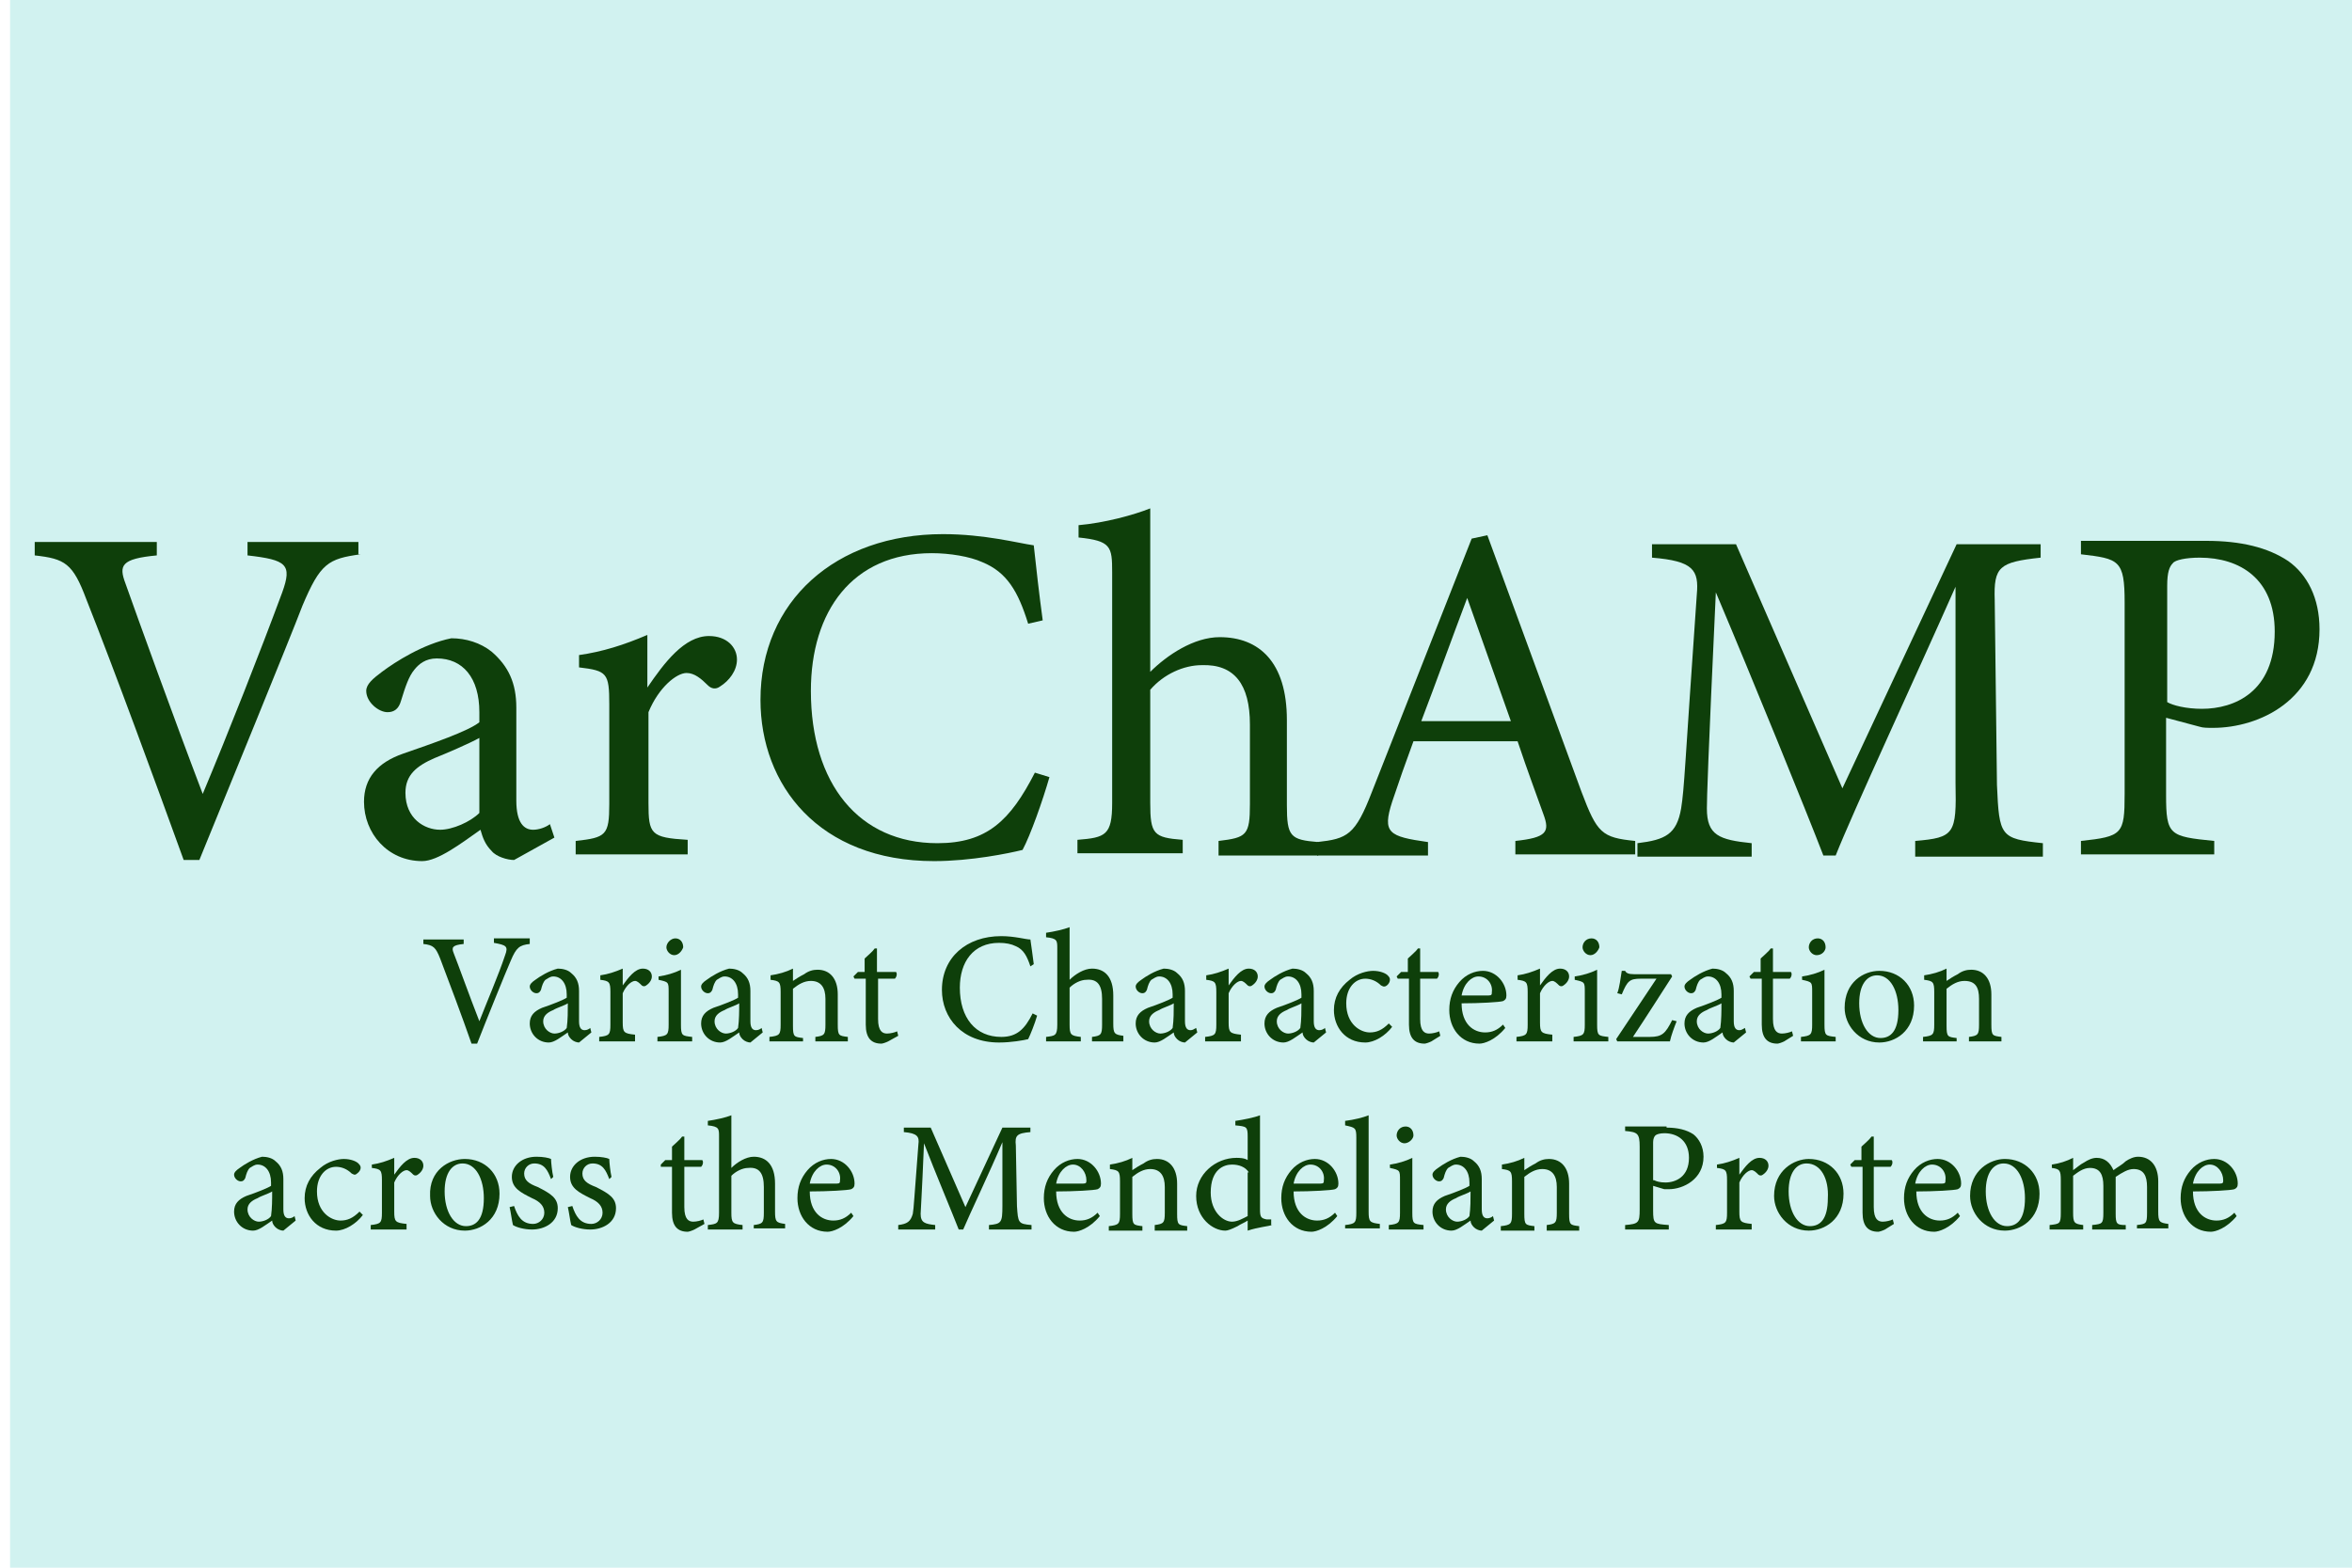
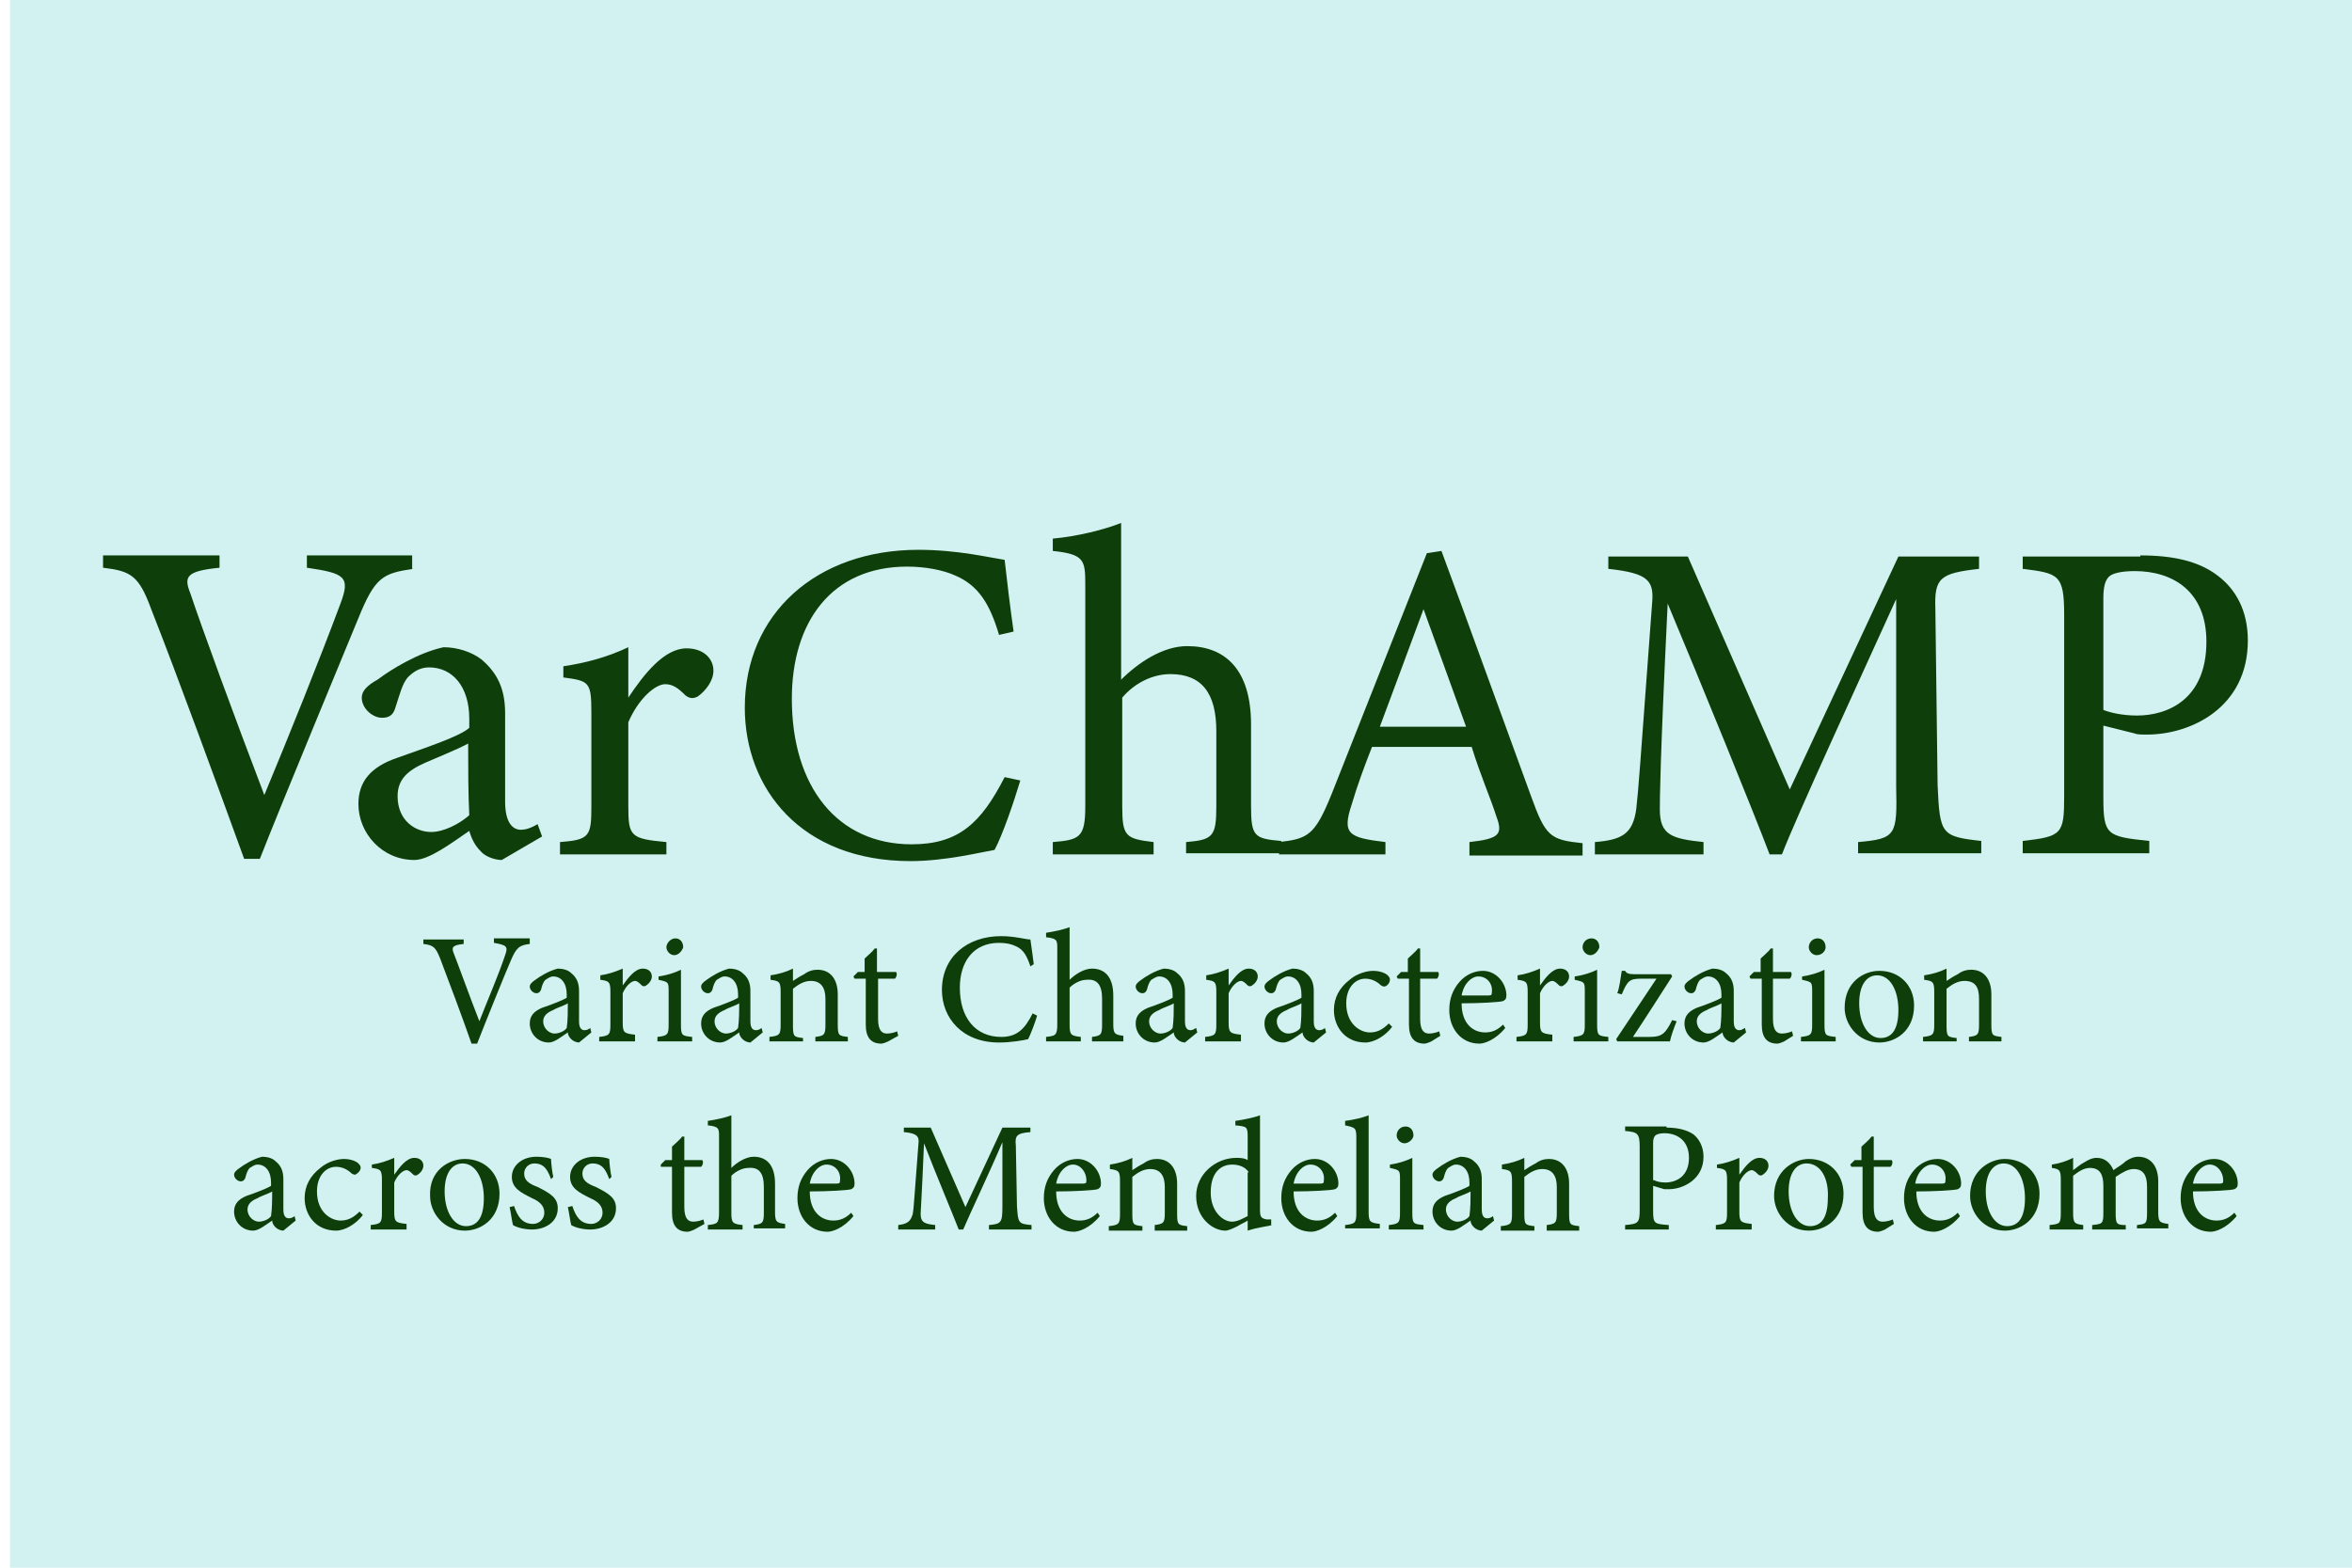
<svg xmlns="http://www.w3.org/2000/svg" version="1.1" id="Layer_1" x="0px" y="0px" viewBox="0 0 210 140" style="enable-background:new 0 0 210 140;" xml:space="preserve">
  <style type="text/css">
	.st0{fill:#D1F2F0;}
	.st1{fill:#0E3F0A;}
</style>
  <g>
    <rect x="0.9" class="st0" width="209.1" height="140" />
    <g>
-       <g>
-         <path class="st1" d="M32.2,49.5c-2.9,0.4-3.6,0.8-5.2,4.6C25.9,57,20,71.4,17.8,76.8h-1.4c-2.5-6.9-6.2-17-8.7-23.3     c-1.2-3.2-1.9-3.6-4.6-3.9v-1.2h10.9v1.2c-3.2,0.3-3.4,0.9-2.8,2.5c1.1,3.1,4.2,11.7,6.9,18.8c2.3-5.5,5.1-12.6,7.1-18     c0.9-2.5,0.4-2.9-3.1-3.3v-1.2h9.9V49.5z" />
-         <path class="st1" d="M45.9,76.8c-0.6,0-1.6-0.3-2-0.8c-0.6-0.6-0.8-1.2-1-1.9c-1.7,1.2-3.8,2.8-5.2,2.8c-3.1,0-5.2-2.5-5.2-5.3     c0-2.1,1.2-3.5,3.5-4.3c2.6-0.9,5.8-2,6.8-2.8v-0.9c0-3.1-1.5-4.8-3.8-4.8c-1,0-1.6,0.5-2,1c-0.5,0.6-0.8,1.5-1.2,2.8     c-0.2,0.7-0.6,1-1.2,1c-0.8,0-1.9-0.9-1.9-1.9c0-0.6,0.6-1.1,1.4-1.7c1.2-0.9,3.7-2.5,6.2-3c1.3,0,2.6,0.4,3.6,1.2     c1.5,1.3,2.2,2.8,2.2,5v8.3c0,2,0.7,2.6,1.5,2.6c0.5,0,1.1-0.2,1.5-0.5l0.4,1.2L45.9,76.8z M42.8,65.9c-0.9,0.5-3,1.4-4,1.8     c-1.6,0.7-2.6,1.5-2.6,3.1c0,2.3,1.7,3.3,3.1,3.3c1.1,0,2.7-0.7,3.5-1.5C42.8,70.6,42.8,68,42.8,65.9z" />
-         <path class="st1" d="M61.3,76.3h-9.9v-1.2c2.7-0.3,3-0.5,3-3.3v-8.9c0-2.8-0.2-3-2.7-3.3v-1.1c2.1-0.3,4-0.9,6.1-1.8     c0,1.4,0,3.3,0,4.7c1.5-2.2,3.3-4.6,5.5-4.6c1.6,0,2.5,1,2.5,2.1c0,1-0.7,1.9-1.5,2.4c-0.4,0.3-0.8,0.2-1.1-0.1     c-0.6-0.6-1.2-1.1-1.9-1.1c-0.9,0-2.5,1.3-3.4,3.5v8.1c0,2.8,0.2,3.1,3.5,3.3V76.3z" />
-         <path class="st1" d="M93.7,69.4c-0.6,2.1-1.7,5.2-2.4,6.5c-1.2,0.3-4.6,1-7.9,1c-10.3,0-15.5-6.8-15.5-14.4     c0-8.8,6.7-14.8,16.3-14.8c3.7,0,6.7,0.8,8.1,1c0.2,1.9,0.5,4.5,0.8,6.7l-1.3,0.3c-0.9-2.9-1.9-4.6-4.1-5.5     c-1.1-0.5-2.9-0.8-4.5-0.8c-7.1,0-10.8,5.2-10.8,12.3c0,8.3,4.3,13.6,11.3,13.6c4.4,0,6.5-2,8.7-6.3L93.7,69.4z" />
-         <path class="st1" d="M108.8,76.3v-1.2c2.5-0.3,2.8-0.5,2.8-3.3v-7.1c0-3.6-1.4-5.4-4.3-5.3c-1.6,0-3.4,0.8-4.6,2.2v10.1     c0,2.8,0.3,3.1,2.9,3.3v1.2h-9.4v-1.2c2.5-0.2,3.1-0.4,3.1-3.3V51.1c0-2.3-0.1-2.8-3-3.1v-1.1c2.3-0.2,4.9-0.9,6.4-1.5     c0,1.7,0,3.6,0,5.3V60c1.5-1.5,3.9-3.1,6.2-3.1c3.5,0,6,2.2,6,7.4v7.6c0,2.8,0.3,3.1,2.8,3.3v1.2H108.8z" />
-         <path class="st1" d="M135.3,76.3v-1.2c2.8-0.3,3.1-0.8,2.5-2.4c-0.6-1.7-1.4-3.8-2.3-6.5h-9.3c-0.7,1.9-1.3,3.6-1.9,5.4     c-0.9,2.8-0.3,3.1,3.2,3.6v1.2h-9.9v-1.2c2.7-0.3,3.4-0.6,4.9-4.5l8.9-22.6l1.4-0.3c2.7,7.4,5.7,15.5,8.4,22.9     c1.4,3.7,1.8,4.1,4.8,4.4v1.2H135.3z M131,53.4c-1.4,3.7-2.8,7.6-4.1,11h8L131,53.4z" />
-         <path class="st1" d="M171,76.3v-1.2c3.5-0.3,3.7-0.6,3.6-5.2l0-17.5c-3.5,7.9-9.2,20.2-10.7,24h-1.1c-1.5-3.9-6.3-15.7-9.6-23.5     c-0.7,15-0.8,18.4-0.8,19.3c0,2.4,1.1,2.8,4,3.1v1.2h-10.2v-1.2c2.5-0.3,3.5-0.8,3.9-3.1c0.3-1.9,0.3-3.4,1.4-19.1     c0.2-2.2-0.3-3-4-3.3v-1.2h7.5l9.5,21.8l10.2-21.8h7.5v1.2c-3.7,0.4-4.2,0.8-4.1,3.8l0.2,16.5c0.2,4.6,0.3,4.8,4.1,5.2v1.2H171z" />
-         <path class="st1" d="M197,48.3c3.1,0,5.5,0.6,7.3,1.8c1.7,1.2,2.8,3.3,2.8,6.1c0,6.3-5.4,8.8-9.5,8.8c-0.5,0-0.9,0-1.2-0.1     l-3-0.8V71c0,3.6,0.3,3.7,4.3,4.1v1.2h-11.9v-1.2c3.7-0.4,3.9-0.6,3.9-4.2V53.8c0-3.8-0.5-3.9-3.9-4.3v-1.2H197z M193.5,62.7     c0.5,0.3,1.7,0.6,3.1,0.6c2.9,0,6.5-1.5,6.5-6.9c0-4.7-3.1-6.6-6.7-6.6c-1.2,0-2.2,0.2-2.4,0.5c-0.3,0.3-0.5,0.8-0.5,2V62.7z" />
-       </g>
+       <path class="st1" d="M36.9,50.8c-2.7,0.4-3.4,0.7-4.9,4.4c-1.1,2.7-6.8,16.4-8.8,21.5h-1.4c-2.4-6.6-5.9-16.2-8.3-22.3    c-1.1-3-1.8-3.4-4.3-3.7v-1.1h10.4v1.1c-3,0.3-3.2,0.8-2.6,2.3c1,3,4,11.2,6.6,18c2.2-5.3,4.9-12,6.8-17.1c0.9-2.4,0.4-2.7-3-3.2    v-1.1h9.4V50.8z" />
+       <path class="st1" d="M44.8,76.8c-0.6,0-1.5-0.3-1.9-0.8c-0.5-0.5-0.8-1.1-1-1.8c-1.6,1.1-3.6,2.6-4.9,2.6c-2.9,0-5-2.4-5-5    c0-2,1.1-3.3,3.4-4.1c2.5-0.9,5.6-1.9,6.5-2.7v-0.8c0-2.9-1.5-4.6-3.6-4.6c-0.9,0-1.5,0.5-1.9,0.9c-0.5,0.6-0.7,1.5-1.1,2.7    c-0.2,0.7-0.6,0.9-1.2,0.9c-0.8,0-1.8-0.8-1.8-1.8c0-0.6,0.5-1.1,1.4-1.6c1.2-0.9,3.6-2.4,5.9-2.9c1.2,0,2.5,0.4,3.4,1.1    c1.4,1.2,2.1,2.6,2.1,4.8v7.9c0,1.9,0.7,2.5,1.4,2.5c0.5,0,1-0.2,1.5-0.5l0.4,1.1L44.8,76.8z M41.8,66.4c-0.9,0.5-2.9,1.3-3.8,1.7    c-1.6,0.7-2.5,1.5-2.5,3c0,2.2,1.6,3.2,3,3.2c1.1,0,2.5-0.7,3.4-1.5C41.8,70.9,41.8,68.3,41.8,66.4z" />
+       <path class="st1" d="M59.4,76.3H50v-1.1c2.6-0.2,2.8-0.5,2.8-3.1v-8.5c0-2.7-0.2-2.8-2.5-3.1v-1c2-0.3,3.9-0.8,5.8-1.7    c0,1.4,0,3.2,0,4.5c1.4-2.1,3.2-4.4,5.2-4.4c1.5,0,2.4,0.9,2.4,2c0,0.9-0.7,1.8-1.4,2.3c-0.4,0.2-0.7,0.2-1.1-0.1    c-0.6-0.6-1.1-1-1.8-1c-0.9,0-2.4,1.3-3.3,3.4V72c0,2.7,0.2,2.9,3.4,3.2V76.3z" />
+       <path class="st1" d="M91.1,69.7c-0.6,2-1.6,4.9-2.3,6.2c-1.2,0.2-4.4,1-7.5,1c-9.8,0-14.8-6.5-14.8-13.7c0-8.4,6.4-14.1,15.5-14.1    c3.5,0,6.4,0.7,7.7,0.9c0.2,1.8,0.5,4.3,0.8,6.4l-1.3,0.3c-0.8-2.7-1.8-4.4-3.9-5.3c-1.1-0.5-2.7-0.8-4.3-0.8    c-6.8,0-10.3,5-10.3,11.8c0,7.9,4.1,13,10.7,13c4.2,0,6.2-1.9,8.3-6L91.1,69.7z" />
+       <path class="st1" d="M105.9,76.3v-1.1c2.4-0.2,2.7-0.5,2.7-3.2v-6.7c0-3.4-1.3-5.1-4.1-5.1c-1.6,0-3.2,0.8-4.3,2.1V72    c0,2.7,0.3,2.9,2.8,3.2v1.1H94v-1.1c2.4-0.2,2.9-0.4,2.9-3.2V52.2c0-2.2-0.1-2.7-2.9-3v-1.1c2.2-0.2,4.6-0.8,6.1-1.4    c0,1.6,0,3.4,0,5.1v8.9c1.5-1.5,3.7-3,5.9-3c3.4,0,5.7,2.1,5.7,7V72c0,2.7,0.3,2.9,2.7,3.1v1.1H105.9z" />
+       <path class="st1" d="M131.2,76.3v-1.1c2.7-0.3,3-0.7,2.4-2.3c-0.5-1.6-1.4-3.6-2.2-6.2h-8.9c-0.7,1.8-1.3,3.4-1.8,5.1    c-0.9,2.7-0.3,3,3,3.4v1.1h-9.5v-1.1c2.6-0.3,3.2-0.6,4.7-4.3l8.5-21.5l1.3-0.2c2.6,7,5.4,14.8,8,21.9c1.3,3.6,1.7,3.9,4.6,4.2    v1.1H131.2z M127.1,54.4c-1.3,3.5-2.7,7.3-3.9,10.5h7.7L127.1,54.4z" />
+       <path class="st1" d="M165.9,76.3v-1.1c3.4-0.3,3.5-0.6,3.4-5l0-16.7c-3.4,7.5-8.8,19.2-10.2,22.8h-1.1c-1.4-3.7-6-15-9.1-22.4    c-0.7,14.4-0.7,17.6-0.7,18.4c0,2.3,1.1,2.6,3.9,2.9v1.1h-9.7v-1.1c2.4-0.2,3.4-0.7,3.7-3c0.2-1.8,0.3-3.3,1.4-18.2    c0.2-2.1-0.2-2.8-3.9-3.2v-1.1h7.1l9.1,20.8l9.7-20.8h7.2v1.1c-3.5,0.4-4,0.8-3.9,3.6l0.2,15.7c0.2,4.4,0.3,4.6,3.9,5v1.1H165.9z" />
+       <path class="st1" d="M191.1,49.6c2.9,0,5.2,0.5,6.9,1.8c1.6,1.2,2.7,3.1,2.7,5.8c0,6-5.1,8.4-9,8.4c-0.5,0-0.9,0-1.1-0.1l-2.8-0.7    v6.4c0,3.4,0.3,3.5,4.1,3.9v1.1h-11.3v-1.1c3.5-0.4,3.7-0.6,3.7-4V54.9c0-3.6-0.5-3.7-3.7-4.1v-1.1H191.1z M187.8,63.4    c0.5,0.2,1.6,0.5,3,0.5c2.7,0,6.2-1.4,6.2-6.6c0-4.5-3-6.3-6.4-6.3c-1.2,0-2,0.2-2.3,0.5c-0.3,0.3-0.5,0.8-0.5,1.9V63.4z" />
    </g>
    <g>
      <g>
        <path class="st1" d="M47.3,84.3c-0.9,0.1-1.2,0.3-1.7,1.5c-0.4,0.9-2.3,5.6-3,7.4h-0.5c-0.8-2.3-2-5.5-2.8-7.6     c-0.4-1-0.6-1.2-1.5-1.3v-0.4h3.6v0.4c-1,0.1-1.1,0.3-0.9,0.8c0.4,1,1.4,3.8,2.3,6.1c0.7-1.8,1.7-4.1,2.3-5.9     c0.3-0.8,0.1-0.9-1-1.1v-0.4h3.2V84.3z" />
        <path class="st1" d="M51.7,93.1c-0.2,0-0.5-0.1-0.7-0.3c-0.2-0.2-0.3-0.4-0.3-0.6c-0.6,0.4-1.2,0.9-1.7,0.9c-1,0-1.7-0.8-1.7-1.7     c0-0.7,0.4-1.1,1.1-1.4c0.9-0.3,1.9-0.7,2.2-0.9v-0.3c0-1-0.5-1.6-1.2-1.6c-0.3,0-0.5,0.2-0.7,0.3c-0.2,0.2-0.3,0.5-0.4,0.9     c-0.1,0.2-0.2,0.3-0.4,0.3c-0.3,0-0.6-0.3-0.6-0.6c0-0.2,0.2-0.4,0.5-0.6c0.4-0.3,1.2-0.8,2-1c0.4,0,0.9,0.1,1.2,0.4     c0.5,0.4,0.7,0.9,0.7,1.6v2.7c0,0.6,0.2,0.8,0.5,0.8c0.2,0,0.4-0.1,0.5-0.2l0.1,0.4L51.7,93.1z M50.7,89.6     c-0.3,0.2-1,0.4-1.3,0.6c-0.5,0.2-0.9,0.5-0.9,1c0,0.7,0.6,1.1,1,1.1c0.4,0,0.9-0.2,1.1-0.5C50.7,91.1,50.7,90.3,50.7,89.6z" />
        <path class="st1" d="M56.7,93h-3.2v-0.4c0.9-0.1,1-0.2,1-1.1v-2.9c0-0.9-0.1-1-0.9-1.1v-0.4c0.7-0.1,1.3-0.3,2-0.6     c0,0.5,0,1.1,0,1.5c0.5-0.7,1.1-1.5,1.8-1.5c0.5,0,0.8,0.3,0.8,0.7c0,0.3-0.2,0.6-0.5,0.8c-0.1,0.1-0.3,0.1-0.4,0     c-0.2-0.2-0.4-0.4-0.6-0.4c-0.3,0-0.8,0.4-1.1,1.1v2.6c0,0.9,0.1,1,1.1,1.1V93z" />
        <path class="st1" d="M58.7,93v-0.4c0.9-0.1,1-0.2,1-1.1v-2.9c0-0.9,0-0.9-0.9-1.1v-0.3c0.7-0.1,1.4-0.3,2-0.6c0,0.6,0,1.2,0,1.8     v3.1c0,1,0.1,1,1,1.1V93H58.7z M60.2,85.3c-0.4,0-0.7-0.4-0.7-0.7c0-0.4,0.4-0.8,0.8-0.8c0.4,0,0.7,0.3,0.7,0.8     C60.9,84.9,60.6,85.3,60.2,85.3z" />
        <path class="st1" d="M67,93.1c-0.2,0-0.5-0.1-0.7-0.3c-0.2-0.2-0.3-0.4-0.3-0.6c-0.6,0.4-1.2,0.9-1.7,0.9c-1,0-1.7-0.8-1.7-1.7     c0-0.7,0.4-1.1,1.1-1.4c0.9-0.3,1.9-0.7,2.2-0.9v-0.3c0-1-0.5-1.6-1.2-1.6c-0.3,0-0.5,0.2-0.7,0.3c-0.2,0.2-0.3,0.5-0.4,0.9     c-0.1,0.2-0.2,0.3-0.4,0.3c-0.3,0-0.6-0.3-0.6-0.6c0-0.2,0.2-0.4,0.5-0.6c0.4-0.3,1.2-0.8,2-1c0.4,0,0.9,0.1,1.2,0.4     c0.5,0.4,0.7,0.9,0.7,1.6v2.7c0,0.6,0.2,0.8,0.5,0.8c0.2,0,0.4-0.1,0.5-0.2l0.1,0.4L67,93.1z M66,89.6c-0.3,0.2-1,0.4-1.3,0.6     c-0.5,0.2-0.9,0.5-0.9,1c0,0.7,0.6,1.1,1,1.1c0.4,0,0.9-0.2,1.1-0.5C66,91.1,66,90.3,66,89.6z" />
        <path class="st1" d="M72.8,93v-0.4c0.8-0.1,0.9-0.2,0.9-1.1v-2.3c0-1-0.4-1.6-1.3-1.6c-0.6,0-1.1,0.3-1.6,0.7v3.3     c0,1,0.1,1,0.9,1.1V93h-3v-0.4c0.9-0.1,1-0.2,1-1.1v-2.9c0-0.9-0.1-1-0.9-1.1v-0.4c0.7-0.1,1.4-0.3,2-0.6c0,0.3,0,0.8,0,1.1     c0.3-0.2,0.6-0.4,1-0.6c0.4-0.3,0.8-0.4,1.2-0.4c1.1,0,1.8,0.8,1.8,2.2v2.7c0,1,0.1,1,0.9,1.1V93H72.8z" />
        <path class="st1" d="M79.3,93c-0.2,0.1-0.5,0.2-0.6,0.2c-0.9,0-1.4-0.5-1.4-1.7v-4.1h-1l-0.1-0.2l0.4-0.4h0.6v-1.2     c0.3-0.3,0.7-0.6,0.9-0.9l0.2,0c0,0.6,0,1.4,0,2.1H80c0.1,0.1,0.1,0.4-0.1,0.6h-1.5V91c0,1.1,0.4,1.3,0.8,1.3     c0.3,0,0.7-0.1,0.9-0.2l0.1,0.4L79.3,93z" />
        <path class="st1" d="M92.6,90.7c-0.2,0.7-0.6,1.7-0.8,2.1c-0.4,0.1-1.5,0.3-2.6,0.3c-3.3,0-5.1-2.2-5.1-4.7     c0-2.9,2.2-4.8,5.3-4.8c1.2,0,2.2,0.3,2.6,0.3c0.1,0.6,0.2,1.5,0.3,2.2L92,86.3c-0.3-0.9-0.6-1.5-1.3-1.8     c-0.4-0.2-0.9-0.3-1.5-0.3c-2.3,0-3.5,1.7-3.5,4c0,2.7,1.4,4.4,3.7,4.4c1.4,0,2.1-0.7,2.8-2.1L92.6,90.7z" />
        <path class="st1" d="M97.5,93v-0.4c0.8-0.1,0.9-0.2,0.9-1.1v-2.3c0-1.2-0.4-1.8-1.4-1.7c-0.5,0-1.1,0.3-1.5,0.7v3.3     c0,0.9,0.1,1,1,1.1V93h-3.1v-0.4c0.8-0.1,1-0.1,1-1.1v-6.8c0-0.7,0-0.9-1-1v-0.4c0.7-0.1,1.6-0.3,2.1-0.5c0,0.5,0,1.2,0,1.7v3     c0.5-0.5,1.3-1,2-1c1.1,0,1.9,0.7,1.9,2.4v2.5c0,0.9,0.1,1,0.9,1.1V93H97.5z" />
        <path class="st1" d="M105.8,93.1c-0.2,0-0.5-0.1-0.7-0.3c-0.2-0.2-0.3-0.4-0.3-0.6c-0.6,0.4-1.2,0.9-1.7,0.9     c-1,0-1.7-0.8-1.7-1.7c0-0.7,0.4-1.1,1.1-1.4c0.9-0.3,1.9-0.7,2.2-0.9v-0.3c0-1-0.5-1.6-1.2-1.6c-0.3,0-0.5,0.2-0.7,0.3     c-0.2,0.2-0.3,0.5-0.4,0.9c-0.1,0.2-0.2,0.3-0.4,0.3c-0.3,0-0.6-0.3-0.6-0.6c0-0.2,0.2-0.4,0.5-0.6c0.4-0.3,1.2-0.8,2-1     c0.4,0,0.9,0.1,1.2,0.4c0.5,0.4,0.7,0.9,0.7,1.6v2.7c0,0.6,0.2,0.8,0.5,0.8c0.2,0,0.3-0.1,0.5-0.2l0.1,0.4L105.8,93.1z      M104.8,89.6c-0.3,0.2-1,0.4-1.3,0.6c-0.5,0.2-0.9,0.5-0.9,1c0,0.7,0.6,1.1,1,1.1c0.4,0,0.9-0.2,1.1-0.5     C104.8,91.1,104.8,90.3,104.8,89.6z" />
        <path class="st1" d="M110.8,93h-3.2v-0.4c0.9-0.1,1-0.2,1-1.1v-2.9c0-0.9-0.1-1-0.9-1.1v-0.4c0.7-0.1,1.3-0.3,2-0.6     c0,0.5,0,1.1,0,1.5c0.5-0.7,1.1-1.5,1.8-1.5c0.5,0,0.8,0.3,0.8,0.7c0,0.3-0.2,0.6-0.5,0.8c-0.1,0.1-0.3,0.1-0.4,0     c-0.2-0.2-0.4-0.4-0.6-0.4c-0.3,0-0.8,0.4-1.1,1.1v2.6c0,0.9,0.1,1,1.1,1.1V93z" />
        <path class="st1" d="M117.3,93.1c-0.2,0-0.5-0.1-0.7-0.3c-0.2-0.2-0.3-0.4-0.3-0.6c-0.6,0.4-1.2,0.9-1.7,0.9     c-1,0-1.7-0.8-1.7-1.7c0-0.7,0.4-1.1,1.1-1.4c0.9-0.3,1.9-0.7,2.2-0.9v-0.3c0-1-0.5-1.6-1.2-1.6c-0.3,0-0.5,0.2-0.7,0.3     c-0.2,0.2-0.3,0.5-0.4,0.9c-0.1,0.2-0.2,0.3-0.4,0.3c-0.3,0-0.6-0.3-0.6-0.6c0-0.2,0.2-0.4,0.5-0.6c0.4-0.3,1.2-0.8,2-1     c0.4,0,0.9,0.1,1.2,0.4c0.5,0.4,0.7,0.9,0.7,1.6v2.7c0,0.6,0.2,0.8,0.5,0.8c0.2,0,0.4-0.1,0.5-0.2l0.1,0.4L117.3,93.1z      M116.2,89.6c-0.3,0.2-1,0.4-1.3,0.6c-0.5,0.2-0.9,0.5-0.9,1c0,0.7,0.6,1.1,1,1.1c0.4,0,0.9-0.2,1.1-0.5     C116.2,91.1,116.2,90.3,116.2,89.6z" />
        <path class="st1" d="M124.3,91.7c-0.6,0.8-1.6,1.4-2.4,1.4c-1.8,0-2.8-1.4-2.8-2.9c0-1.1,0.5-2,1.4-2.7c0.7-0.6,1.6-0.8,2.1-0.8     c0.6,0,1.1,0.2,1.3,0.4c0.2,0.2,0.2,0.3,0.2,0.4c0,0.3-0.3,0.6-0.5,0.6c-0.1,0-0.1,0-0.3-0.1c-0.4-0.4-0.9-0.6-1.4-0.6     c-0.9,0-1.7,0.8-1.7,2.2c0,1.9,1.3,2.6,2.1,2.6c0.6,0,1.1-0.2,1.7-0.8L124.3,91.7z" />
        <path class="st1" d="M127.8,93c-0.2,0.1-0.5,0.2-0.6,0.2c-0.9,0-1.4-0.5-1.4-1.7v-4.1h-1l-0.1-0.2l0.4-0.4h0.6v-1.2     c0.3-0.3,0.7-0.6,0.9-0.9l0.2,0c0,0.6,0,1.4,0,2.1h1.6c0.1,0.1,0.1,0.4-0.1,0.6h-1.5V91c0,1.1,0.4,1.3,0.8,1.3     c0.3,0,0.7-0.1,0.9-0.2l0.1,0.4L127.8,93z" />
        <path class="st1" d="M134.4,91.8c-0.9,1.1-1.9,1.4-2.3,1.4c-1.7,0-2.7-1.4-2.7-3c0-1,0.3-1.8,0.9-2.5c0.6-0.7,1.4-1,2.1-1     c1.2,0,2.1,1.1,2.1,2.2c0,0.3-0.1,0.4-0.3,0.5c-0.3,0.1-2.1,0.2-3.7,0.2c0,1.9,1.1,2.6,2.1,2.6c0.6,0,1.1-0.2,1.6-0.7L134.4,91.8     z M132,87.2c-0.6,0-1.3,0.6-1.5,1.7c0.8,0,1.6,0,2.4,0c0.3,0,0.3-0.1,0.3-0.3C133.3,87.9,132.8,87.2,132,87.2z" />
        <path class="st1" d="M138.6,93h-3.2v-0.4c0.9-0.1,1-0.2,1-1.1v-2.9c0-0.9-0.1-1-0.9-1.1v-0.4c0.7-0.1,1.3-0.3,2-0.6     c0,0.5,0,1.1,0,1.5c0.5-0.7,1.1-1.5,1.8-1.5c0.5,0,0.8,0.3,0.8,0.7c0,0.3-0.2,0.6-0.5,0.8c-0.1,0.1-0.3,0.1-0.4,0     c-0.2-0.2-0.4-0.4-0.6-0.4c-0.3,0-0.8,0.4-1.1,1.1v2.6c0,0.9,0.1,1,1.1,1.1V93z" />
        <path class="st1" d="M140.5,93v-0.4c0.9-0.1,1-0.2,1-1.1v-2.9c0-0.9,0-0.9-0.9-1.1v-0.3c0.7-0.1,1.4-0.3,2-0.6c0,0.6,0,1.2,0,1.8     v3.1c0,1,0.1,1,1,1.1V93H140.5z M142,85.3c-0.4,0-0.7-0.4-0.7-0.7c0-0.4,0.3-0.8,0.8-0.8c0.4,0,0.7,0.3,0.7,0.8     C142.7,84.9,142.4,85.3,142,85.3z" />
        <path class="st1" d="M149.7,91.2c-0.2,0.5-0.5,1.3-0.6,1.8h-4.7l-0.1-0.2c1.2-1.8,2.4-3.6,3.6-5.4c-0.1,0-1.3,0-1.4,0     c-1,0-1.2,0.2-1.7,1.4l-0.4-0.1c0.2-0.5,0.3-1.4,0.4-2h0.3c0.1,0.2,0.3,0.3,0.8,0.3h3.3l0.1,0.2c-1.1,1.7-2.3,3.6-3.5,5.4h1.5     c1.1,0,1.4-0.3,2-1.5L149.7,91.2z" />
        <path class="st1" d="M154.8,93.1c-0.2,0-0.5-0.1-0.7-0.3c-0.2-0.2-0.3-0.4-0.3-0.6c-0.6,0.4-1.2,0.9-1.7,0.9     c-1,0-1.7-0.8-1.7-1.7c0-0.7,0.4-1.1,1.1-1.4c0.9-0.3,1.9-0.7,2.2-0.9v-0.3c0-1-0.5-1.6-1.2-1.6c-0.3,0-0.5,0.2-0.7,0.3     c-0.2,0.2-0.3,0.5-0.4,0.9c-0.1,0.2-0.2,0.3-0.4,0.3c-0.3,0-0.6-0.3-0.6-0.6c0-0.2,0.2-0.4,0.5-0.6c0.4-0.3,1.2-0.8,2-1     c0.4,0,0.9,0.1,1.2,0.4c0.5,0.4,0.7,0.9,0.7,1.6v2.7c0,0.6,0.2,0.8,0.5,0.8c0.2,0,0.3-0.1,0.5-0.2l0.1,0.4L154.8,93.1z      M153.7,89.6c-0.3,0.2-1,0.4-1.3,0.6c-0.5,0.2-0.9,0.5-0.9,1c0,0.7,0.6,1.1,1,1.1c0.4,0,0.9-0.2,1.1-0.5     C153.7,91.1,153.7,90.3,153.7,89.6z" />
        <path class="st1" d="M159.3,93c-0.2,0.1-0.5,0.2-0.6,0.2c-0.9,0-1.4-0.5-1.4-1.7v-4.1h-1l-0.1-0.2l0.4-0.4h0.6v-1.2     c0.3-0.3,0.7-0.6,0.9-0.9l0.2,0c0,0.6,0,1.4,0,2.1h1.6c0.1,0.1,0.1,0.4-0.1,0.6h-1.5V91c0,1.1,0.4,1.3,0.8,1.3     c0.3,0,0.7-0.1,0.9-0.2l0.1,0.4L159.3,93z" />
        <path class="st1" d="M160.8,93v-0.4c0.9-0.1,1-0.2,1-1.1v-2.9c0-0.9,0-0.9-0.9-1.1v-0.3c0.7-0.1,1.4-0.3,2-0.6c0,0.6,0,1.2,0,1.8     v3.1c0,1,0.1,1,1,1.1V93H160.8z M162.2,85.3c-0.4,0-0.7-0.4-0.7-0.7c0-0.4,0.3-0.8,0.8-0.8c0.4,0,0.7,0.3,0.7,0.8     C163,84.9,162.7,85.3,162.2,85.3z" />
        <path class="st1" d="M167.8,86.7c1.8,0,3.1,1.3,3.1,3.1c0,2.3-1.7,3.3-3.1,3.3c-1.9,0-3.1-1.6-3.1-3.1     C164.7,87.7,166.4,86.7,167.8,86.7z M167.6,87.1c-0.9,0-1.6,0.8-1.6,2.5c0,1.8,0.8,3.1,1.9,3.1c0.9,0,1.6-0.6,1.6-2.5     C169.5,88.5,168.8,87.1,167.6,87.1z" />
        <path class="st1" d="M175.8,93v-0.4c0.8-0.1,0.9-0.2,0.9-1.1v-2.3c0-1-0.3-1.6-1.3-1.6c-0.6,0-1.1,0.3-1.6,0.7v3.3     c0,1,0.1,1,0.9,1.1V93h-3v-0.4c0.9-0.1,1-0.2,1-1.1v-2.9c0-0.9-0.1-1-0.9-1.1v-0.4c0.7-0.1,1.4-0.3,2-0.6c0,0.3,0,0.8,0,1.1     c0.3-0.2,0.6-0.4,1-0.6c0.4-0.3,0.8-0.4,1.2-0.4c1.1,0,1.8,0.8,1.8,2.2v2.7c0,1,0.1,1,0.9,1.1V93H175.8z" />
        <path class="st1" d="M25.3,109.9c-0.2,0-0.5-0.1-0.7-0.3c-0.2-0.2-0.3-0.4-0.3-0.6c-0.6,0.4-1.2,0.9-1.7,0.9     c-1,0-1.7-0.8-1.7-1.7c0-0.7,0.4-1.1,1.1-1.4c0.9-0.3,1.9-0.7,2.2-0.9v-0.3c0-1-0.5-1.6-1.2-1.6c-0.3,0-0.5,0.2-0.7,0.3     c-0.2,0.2-0.3,0.5-0.4,0.9c-0.1,0.2-0.2,0.3-0.4,0.3c-0.3,0-0.6-0.3-0.6-0.6c0-0.2,0.2-0.4,0.5-0.6c0.4-0.3,1.2-0.8,2-1     c0.4,0,0.9,0.1,1.2,0.4c0.5,0.4,0.7,0.9,0.7,1.6v2.7c0,0.6,0.2,0.8,0.5,0.8c0.2,0,0.4-0.1,0.5-0.2l0.1,0.4L25.3,109.9z      M24.3,106.4c-0.3,0.2-1,0.4-1.3,0.6c-0.5,0.2-0.9,0.5-0.9,1c0,0.7,0.6,1.1,1,1.1c0.4,0,0.9-0.2,1.1-0.5     C24.3,107.9,24.3,107.1,24.3,106.4z" />
        <path class="st1" d="M32.4,108.5c-0.6,0.8-1.6,1.4-2.4,1.4c-1.8,0-2.8-1.4-2.8-2.9c0-1.1,0.5-2,1.4-2.7c0.7-0.6,1.6-0.8,2.1-0.8     c0.6,0,1.1,0.2,1.3,0.4c0.2,0.2,0.2,0.3,0.2,0.4c0,0.3-0.4,0.6-0.5,0.6c-0.1,0-0.1,0-0.3-0.1c-0.4-0.4-0.9-0.6-1.4-0.6     c-0.9,0-1.7,0.8-1.7,2.2c0,1.9,1.3,2.6,2.1,2.6c0.6,0,1.1-0.2,1.7-0.8L32.4,108.5z" />
        <path class="st1" d="M36.3,109.8h-3.2v-0.4c0.9-0.1,1-0.2,1-1.1v-2.9c0-0.9-0.1-1-0.9-1.1V104c0.7-0.1,1.3-0.3,2-0.6     c0,0.5,0,1.1,0,1.5c0.5-0.7,1.1-1.5,1.8-1.5c0.5,0,0.8,0.3,0.8,0.7c0,0.3-0.2,0.6-0.5,0.8c-0.1,0.1-0.3,0.1-0.4,0     c-0.2-0.2-0.4-0.4-0.6-0.4c-0.3,0-0.8,0.4-1.1,1.1v2.6c0,0.9,0.1,1,1.1,1.1V109.8z" />
        <path class="st1" d="M41.5,103.5c1.8,0,3.1,1.3,3.1,3.1c0,2.3-1.7,3.3-3.1,3.3c-1.9,0-3.1-1.6-3.1-3.1     C38.3,104.5,40.1,103.5,41.5,103.5z M41.3,103.9c-0.9,0-1.6,0.8-1.6,2.5c0,1.8,0.8,3.1,1.9,3.1c0.9,0,1.6-0.6,1.6-2.5     C43.2,105.3,42.5,103.9,41.3,103.9z" />
        <path class="st1" d="M49.2,105.3c-0.3-0.8-0.6-1.4-1.5-1.4c-0.5,0-0.9,0.4-0.9,0.9c0,0.6,0.4,0.9,1.2,1.2c1.2,0.6,1.8,1,1.8,1.9     c0,1.3-1.2,1.9-2.3,1.9c-0.7,0-1.4-0.2-1.7-0.4c-0.1-0.4-0.2-1.2-0.3-1.6l0.4-0.1c0.3,0.9,0.7,1.6,1.7,1.6c0.5,0,1-0.4,1-1     c0-0.6-0.4-1-1.1-1.3c-1-0.5-1.8-0.9-1.8-1.9c0-1,0.9-1.8,2.2-1.8c0.6,0,1.1,0.1,1.3,0.2c0,0.3,0.1,1.2,0.2,1.6L49.2,105.3z" />
        <path class="st1" d="M54.4,105.3c-0.3-0.8-0.6-1.4-1.5-1.4c-0.5,0-0.9,0.4-0.9,0.9c0,0.6,0.4,0.9,1.2,1.2c1.2,0.6,1.8,1,1.8,1.9     c0,1.3-1.2,1.9-2.3,1.9c-0.7,0-1.4-0.2-1.7-0.4c-0.1-0.4-0.2-1.2-0.3-1.6l0.4-0.1c0.3,0.9,0.7,1.6,1.7,1.6c0.5,0,1-0.4,1-1     c0-0.6-0.4-1-1.1-1.3c-1-0.5-1.8-0.9-1.8-1.9c0-1,0.9-1.8,2.2-1.8c0.6,0,1.1,0.1,1.3,0.2c0,0.3,0.1,1.2,0.2,1.6L54.4,105.3z" />
        <path class="st1" d="M62,109.8c-0.2,0.1-0.5,0.2-0.6,0.2c-0.9,0-1.4-0.5-1.4-1.7v-4.1h-1L59,104l0.4-0.4H60v-1.2     c0.3-0.3,0.7-0.6,0.9-0.9l0.2,0c0,0.6,0,1.4,0,2.1h1.6c0.1,0.1,0.1,0.4-0.1,0.6h-1.5v3.6c0,1.1,0.4,1.3,0.8,1.3     c0.3,0,0.7-0.1,0.9-0.2l0.1,0.4L62,109.8z" />
        <path class="st1" d="M67.3,109.8v-0.4c0.8-0.1,0.9-0.2,0.9-1.1V106c0-1.2-0.4-1.8-1.4-1.7c-0.5,0-1.1,0.3-1.5,0.7v3.3     c0,0.9,0.1,1,1,1.1v0.4h-3.1v-0.4c0.8-0.1,1-0.1,1-1.1v-6.8c0-0.7,0-0.9-1-1v-0.4c0.7-0.1,1.6-0.3,2.1-0.5c0,0.5,0,1.2,0,1.7v3     c0.5-0.5,1.3-1,2-1c1.1,0,1.9,0.7,1.9,2.4v2.5c0,0.9,0.1,1,0.9,1.1v0.4H67.3z" />
        <path class="st1" d="M76.2,108.6c-0.9,1.1-1.9,1.4-2.3,1.4c-1.7,0-2.7-1.4-2.7-3c0-1,0.3-1.8,0.9-2.5c0.6-0.7,1.4-1,2.1-1     c1.2,0,2.1,1.1,2.1,2.2c0,0.3-0.1,0.4-0.3,0.5c-0.3,0.1-2.1,0.2-3.7,0.2c0,1.9,1.1,2.6,2.1,2.6c0.6,0,1.1-0.2,1.6-0.7L76.2,108.6     z M73.8,104c-0.6,0-1.3,0.6-1.5,1.7c0.8,0,1.6,0,2.4,0c0.3,0,0.3-0.1,0.3-0.3C75.1,104.7,74.6,104,73.8,104z" />
        <path class="st1" d="M88.3,109.8v-0.4c1.1-0.1,1.2-0.2,1.2-1.7l0-5.7c-1.1,2.6-3,6.6-3.5,7.8h-0.4c-0.5-1.3-2.1-5.1-3.1-7.7     c-0.2,4.9-0.3,6-0.3,6.3c0,0.8,0.4,0.9,1.3,1v0.4h-3.3v-0.4c0.8-0.1,1.1-0.3,1.3-1c0.1-0.6,0.1-1.1,0.5-6.2     c0.1-0.7-0.1-1-1.3-1.1v-0.4h2.4l3.1,7.1l3.3-7.1H92v0.4c-1.2,0.1-1.4,0.3-1.3,1.2l0.1,5.4c0.1,1.5,0.1,1.6,1.3,1.7v0.4H88.3z" />
        <path class="st1" d="M98.2,108.6c-0.9,1.1-1.9,1.4-2.3,1.4c-1.7,0-2.7-1.4-2.7-3c0-1,0.3-1.8,0.9-2.5c0.6-0.7,1.4-1,2.1-1     c1.2,0,2.1,1.1,2.1,2.2c0,0.3-0.1,0.4-0.3,0.5c-0.3,0.1-2.1,0.2-3.7,0.2c0,1.9,1.1,2.6,2.1,2.6c0.6,0,1.1-0.2,1.6-0.7L98.2,108.6     z M95.8,104c-0.6,0-1.3,0.6-1.5,1.7c0.8,0,1.6,0,2.4,0c0.3,0,0.3-0.1,0.3-0.3C97,104.7,96.5,104,95.8,104z" />
        <path class="st1" d="M103.1,109.8v-0.4c0.8-0.1,0.9-0.2,0.9-1.1v-2.3c0-1-0.4-1.6-1.3-1.6c-0.6,0-1.1,0.3-1.6,0.7v3.3     c0,1,0.1,1,0.9,1.1v0.4h-3v-0.4c0.9-0.1,1-0.2,1-1.1v-2.9c0-0.9-0.1-1-0.9-1.1V104c0.7-0.1,1.4-0.3,2-0.6c0,0.3,0,0.8,0,1.1     c0.3-0.2,0.6-0.4,1-0.6c0.4-0.3,0.8-0.4,1.2-0.4c1.1,0,1.8,0.8,1.8,2.2v2.7c0,1,0.1,1,0.9,1.1v0.4H103.1z" />
        <path class="st1" d="M113.6,109.4c-0.3,0.1-1.3,0.2-2.2,0.5c0-0.3,0-0.6,0-0.9c-0.3,0.2-0.6,0.3-0.9,0.5     c-0.6,0.3-0.9,0.4-1.1,0.4c-1.1,0-2.6-1.1-2.6-3.1c0-1.9,1.7-3.4,3.6-3.4c0.2,0,0.7,0,1,0.2v-2.1c0-0.9-0.1-0.9-1.1-1v-0.4     c0.7-0.1,1.7-0.3,2.2-0.5c0,0.5,0,1.1,0,1.7v6.7c0,0.7,0.1,0.8,0.6,0.9l0.4,0V109.4z M111.5,104.7c-0.3-0.5-0.9-0.7-1.5-0.7     c-0.7,0-1.9,0.4-1.9,2.5c0,1.7,1.1,2.6,1.9,2.6c0.5,0,1-0.3,1.4-0.5V104.7z" />
        <path class="st1" d="M119.4,108.6c-0.9,1.1-1.9,1.4-2.3,1.4c-1.7,0-2.7-1.4-2.7-3c0-1,0.3-1.8,0.9-2.5c0.6-0.7,1.4-1,2.1-1     c1.2,0,2.1,1.1,2.1,2.2c0,0.3-0.1,0.4-0.3,0.5c-0.3,0.1-2.1,0.2-3.7,0.2c0,1.9,1.1,2.6,2.1,2.6c0.6,0,1.1-0.2,1.6-0.7     L119.4,108.6z M117,104c-0.6,0-1.3,0.6-1.5,1.7c0.8,0,1.6,0,2.4,0c0.3,0,0.3-0.1,0.3-0.3C118.3,104.7,117.8,104,117,104z" />
        <path class="st1" d="M120.1,109.8v-0.4c0.9-0.1,1-0.2,1-1.1v-6.7c0-0.9-0.1-0.9-1-1.1v-0.4c0.8-0.1,1.6-0.3,2.1-0.5     c0,0.7,0,1.3,0,2v6.6c0,0.9,0.1,1,1,1.1v0.4H120.1z" />
        <path class="st1" d="M124,109.8v-0.4c0.9-0.1,1-0.2,1-1.1v-2.9c0-0.9,0-0.9-0.9-1.1V104c0.7-0.1,1.4-0.3,2-0.6c0,0.6,0,1.2,0,1.8     v3.1c0,1,0.1,1,1,1.1v0.4H124z M125.4,102.1c-0.4,0-0.7-0.4-0.7-0.7c0-0.4,0.3-0.8,0.8-0.8c0.4,0,0.7,0.3,0.7,0.8     C126.2,101.7,125.8,102.1,125.4,102.1z" />
        <path class="st1" d="M132.3,109.9c-0.2,0-0.5-0.1-0.7-0.3c-0.2-0.2-0.3-0.4-0.3-0.6c-0.6,0.4-1.2,0.9-1.7,0.9     c-1,0-1.7-0.8-1.7-1.7c0-0.7,0.4-1.1,1.1-1.4c0.9-0.3,1.9-0.7,2.2-0.9v-0.3c0-1-0.5-1.6-1.2-1.6c-0.3,0-0.5,0.2-0.7,0.3     c-0.2,0.2-0.3,0.5-0.4,0.9c-0.1,0.2-0.2,0.3-0.4,0.3c-0.3,0-0.6-0.3-0.6-0.6c0-0.2,0.2-0.4,0.5-0.6c0.4-0.3,1.2-0.8,2-1     c0.4,0,0.9,0.1,1.2,0.4c0.5,0.4,0.7,0.9,0.7,1.6v2.7c0,0.6,0.2,0.8,0.5,0.8c0.2,0,0.4-0.1,0.5-0.2l0.1,0.4L132.3,109.9z      M131.3,106.4c-0.3,0.2-1,0.4-1.3,0.6c-0.5,0.2-0.9,0.5-0.9,1c0,0.7,0.6,1.1,1,1.1c0.4,0,0.9-0.2,1.1-0.5     C131.3,107.9,131.3,107.1,131.3,106.4z" />
        <path class="st1" d="M138.1,109.8v-0.4c0.8-0.1,0.9-0.2,0.9-1.1v-2.3c0-1-0.4-1.6-1.3-1.6c-0.6,0-1.1,0.3-1.6,0.7v3.3     c0,1,0.1,1,0.9,1.1v0.4h-3v-0.4c0.9-0.1,1-0.2,1-1.1v-2.9c0-0.9-0.1-1-0.9-1.1V104c0.7-0.1,1.4-0.3,2-0.6c0,0.3,0,0.8,0,1.1     c0.3-0.2,0.6-0.4,1-0.6c0.4-0.3,0.8-0.4,1.2-0.4c1.1,0,1.8,0.8,1.8,2.2v2.7c0,1,0.1,1,0.9,1.1v0.4H138.1z" />
        <path class="st1" d="M148.8,100.7c1,0,1.8,0.2,2.4,0.6c0.5,0.4,0.9,1.1,0.9,2c0,2-1.8,2.9-3.1,2.9c-0.2,0-0.3,0-0.4,0l-1-0.3v2.2     c0,1.2,0.1,1.2,1.4,1.3v0.4h-3.9v-0.4c1.2-0.1,1.3-0.2,1.3-1.4v-5.6c0-1.2-0.2-1.3-1.3-1.4v-0.4H148.8z M147.7,105.4     c0.2,0.1,0.5,0.2,1,0.2c0.9,0,2.1-0.5,2.1-2.2c0-1.5-1-2.2-2.2-2.2c-0.4,0-0.7,0.1-0.8,0.2c-0.1,0.1-0.2,0.3-0.2,0.6V105.4z" />
        <path class="st1" d="M156.4,109.8h-3.2v-0.4c0.9-0.1,1-0.2,1-1.1v-2.9c0-0.9-0.1-1-0.9-1.1V104c0.7-0.1,1.3-0.3,2-0.6     c0,0.5,0,1.1,0,1.5c0.5-0.7,1.1-1.5,1.8-1.5c0.5,0,0.8,0.3,0.8,0.7c0,0.3-0.2,0.6-0.5,0.8c-0.1,0.1-0.3,0.1-0.4,0     c-0.2-0.2-0.4-0.4-0.6-0.4c-0.3,0-0.8,0.4-1.1,1.1v2.6c0,0.9,0.1,1,1.1,1.1V109.8z" />
        <path class="st1" d="M161.5,103.5c1.8,0,3.1,1.3,3.1,3.1c0,2.3-1.7,3.3-3.1,3.3c-1.9,0-3.1-1.6-3.1-3.1     C158.4,104.5,160.2,103.5,161.5,103.5z M161.3,103.9c-0.9,0-1.6,0.8-1.6,2.5c0,1.8,0.8,3.1,1.9,3.1c0.9,0,1.6-0.6,1.6-2.5     C163.3,105.3,162.6,103.9,161.3,103.9z" />
        <path class="st1" d="M168.3,109.8c-0.2,0.1-0.5,0.2-0.6,0.2c-0.9,0-1.4-0.5-1.4-1.7v-4.1h-1l-0.1-0.2l0.4-0.4h0.6v-1.2     c0.3-0.3,0.7-0.6,0.9-0.9l0.2,0c0,0.6,0,1.4,0,2.1h1.6c0.1,0.1,0.1,0.4-0.1,0.6h-1.5v3.6c0,1.1,0.4,1.3,0.8,1.3     c0.3,0,0.7-0.1,0.9-0.2l0.1,0.4L168.3,109.8z" />
        <path class="st1" d="M175,108.6c-0.9,1.1-1.9,1.4-2.3,1.4c-1.7,0-2.7-1.4-2.7-3c0-1,0.3-1.8,0.9-2.5c0.6-0.7,1.4-1,2.1-1     c1.2,0,2.1,1.1,2.1,2.2c0,0.3-0.1,0.4-0.3,0.5c-0.3,0.1-2.1,0.2-3.7,0.2c0,1.9,1.1,2.6,2.1,2.6c0.6,0,1.1-0.2,1.6-0.7L175,108.6z      M172.5,104c-0.6,0-1.3,0.6-1.5,1.7c0.8,0,1.6,0,2.4,0c0.3,0,0.3-0.1,0.3-0.3C173.8,104.7,173.3,104,172.5,104z" />
        <path class="st1" d="M179,103.5c1.8,0,3.1,1.3,3.1,3.1c0,2.3-1.7,3.3-3.1,3.3c-1.9,0-3.1-1.6-3.1-3.1     C175.9,104.5,177.7,103.5,179,103.5z M178.9,103.9c-0.9,0-1.6,0.8-1.6,2.5c0,1.8,0.8,3.1,1.9,3.1c0.9,0,1.6-0.6,1.6-2.5     C180.8,105.3,180.1,103.9,178.9,103.9z" />
        <path class="st1" d="M190.8,109.8v-0.4c0.8-0.1,0.9-0.1,0.9-1.1v-2.3c0-1-0.3-1.6-1.2-1.6c-0.5,0-1,0.3-1.6,0.7     c0,0.2,0,0.3,0,0.6v2.7c0,0.9,0.1,1,0.9,1v0.4h-3v-0.4c0.9-0.1,1-0.1,1-1.1v-2.4c0-1-0.3-1.6-1.2-1.6c-0.6,0-1.1,0.4-1.5,0.7v3.3     c0,0.9,0.1,1,0.9,1.1v0.4h-3v-0.4c0.9-0.1,1-0.1,1-1.1v-2.9c0-0.9-0.1-1-0.8-1.1V104c0.7-0.1,1.3-0.3,1.9-0.6c0,0.3,0,0.8,0,1.1     c0.3-0.2,0.6-0.5,1-0.7c0.3-0.2,0.7-0.4,1.1-0.4c0.7,0,1.2,0.4,1.5,1.1c0.4-0.3,0.8-0.5,1.1-0.8c0.3-0.2,0.7-0.4,1.1-0.4     c1.1,0,1.8,0.8,1.8,2.2v2.7c0,0.9,0.1,1,0.9,1.1v0.4H190.8z" />
        <path class="st1" d="M199.7,108.6c-0.9,1.1-1.9,1.4-2.3,1.4c-1.7,0-2.7-1.4-2.7-3c0-1,0.3-1.8,0.9-2.5c0.6-0.7,1.4-1,2.1-1     c1.2,0,2.1,1.1,2.1,2.2c0,0.3-0.1,0.4-0.3,0.5c-0.3,0.1-2.1,0.2-3.7,0.2c0,1.9,1.1,2.6,2.1,2.6c0.6,0,1.1-0.2,1.6-0.7     L199.7,108.6z M197.3,104c-0.6,0-1.3,0.6-1.5,1.7c0.8,0,1.6,0,2.4,0c0.3,0,0.3-0.1,0.3-0.3C198.5,104.7,198,104,197.3,104z" />
      </g>
    </g>
  </g>
</svg>
